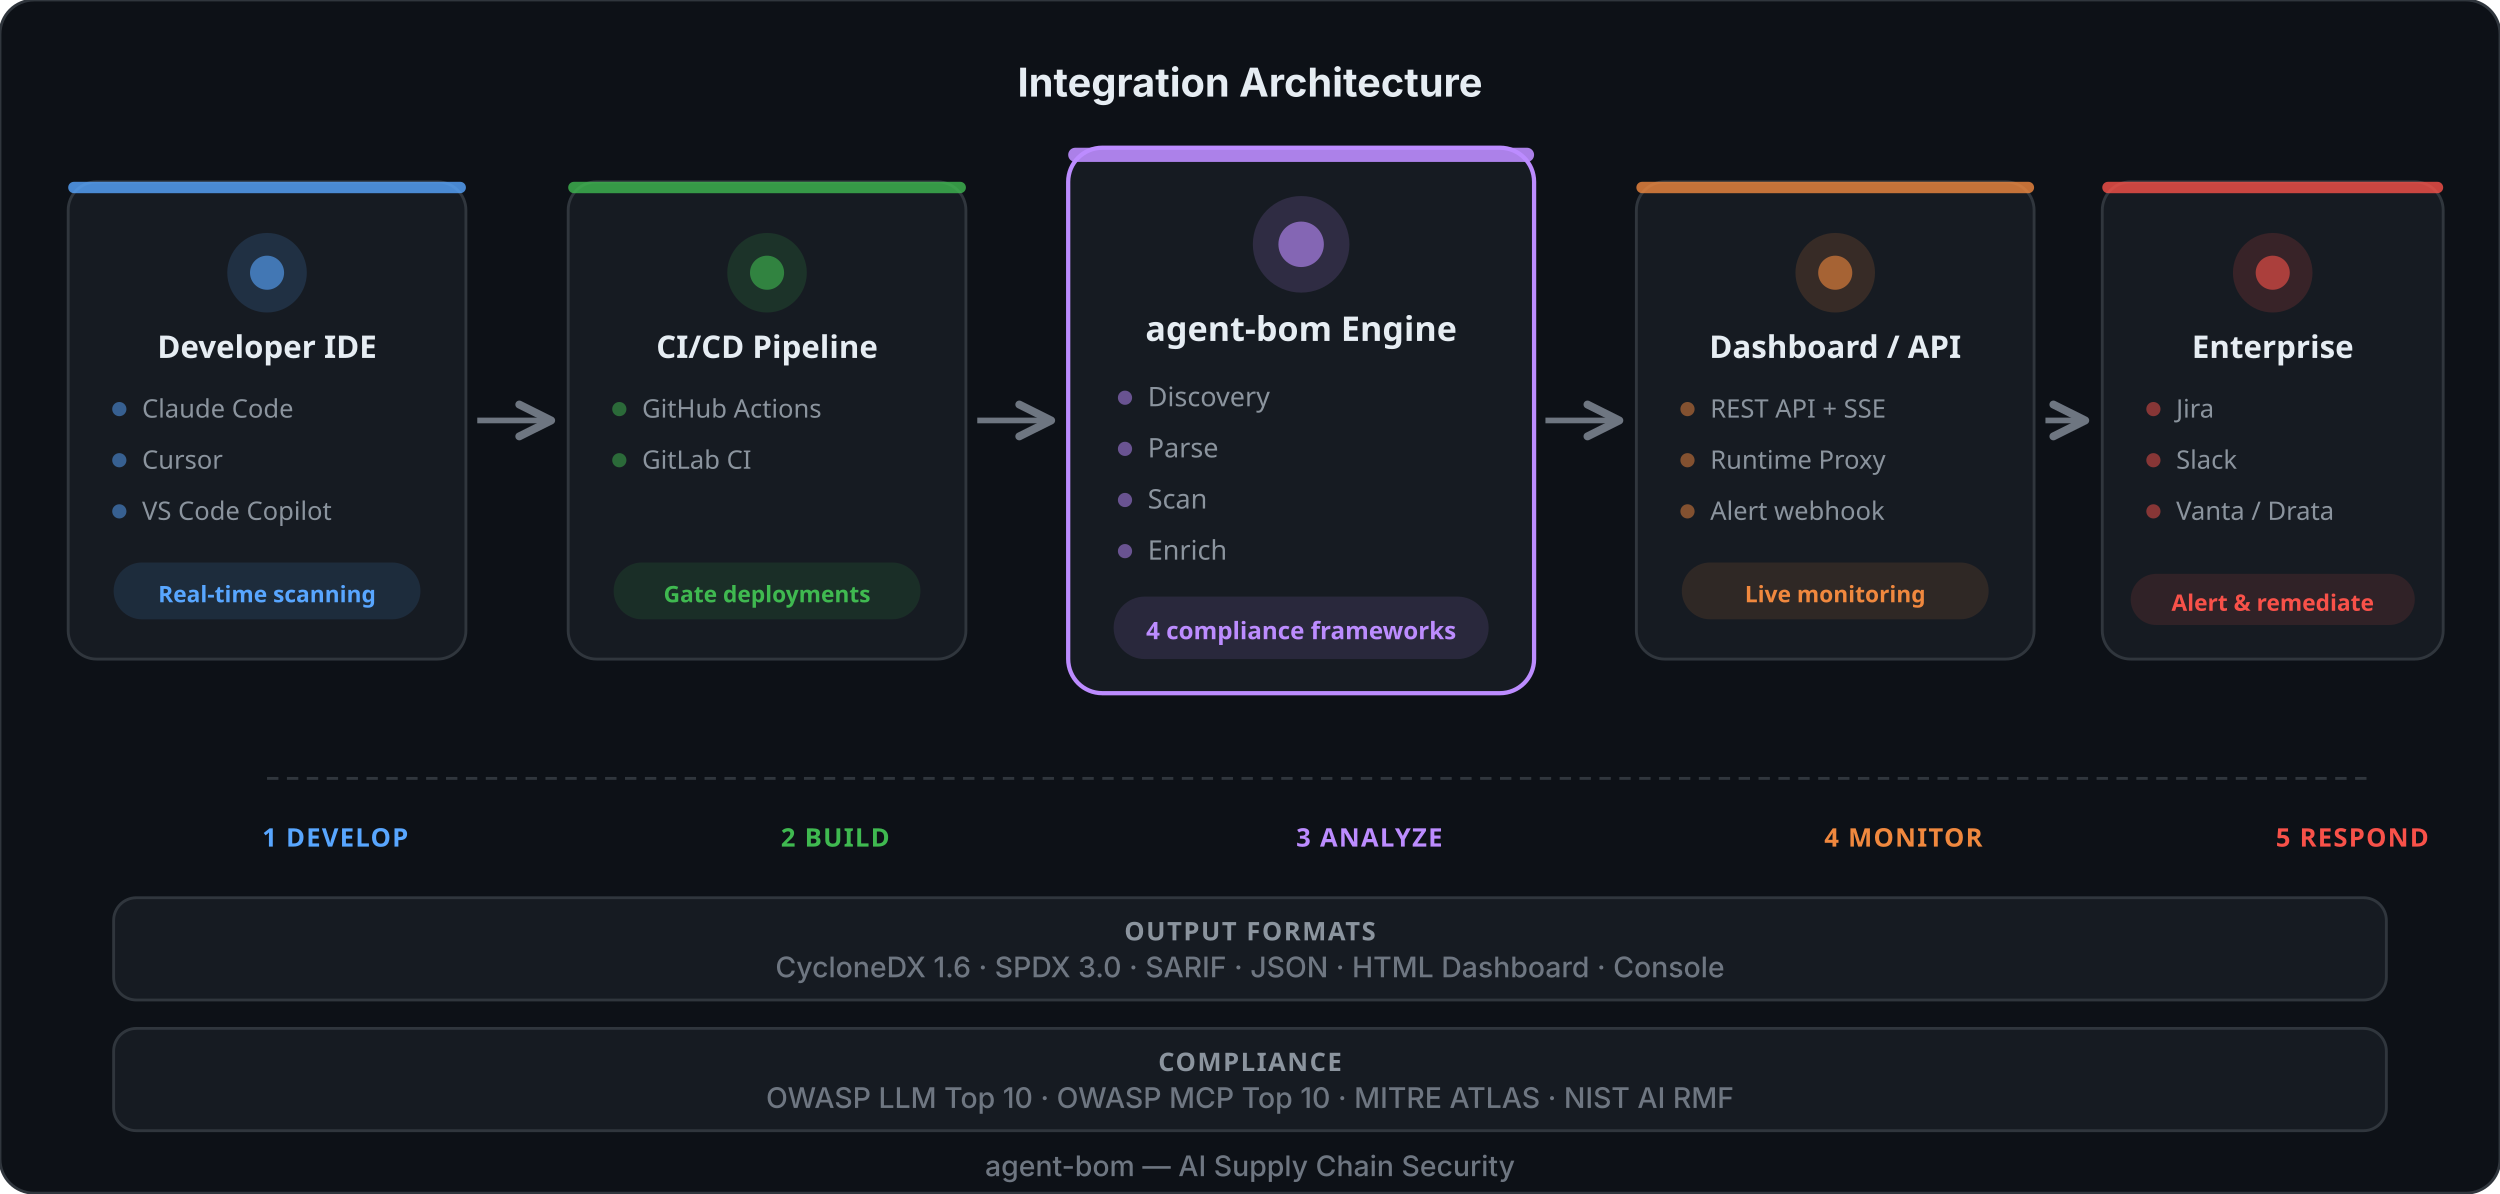
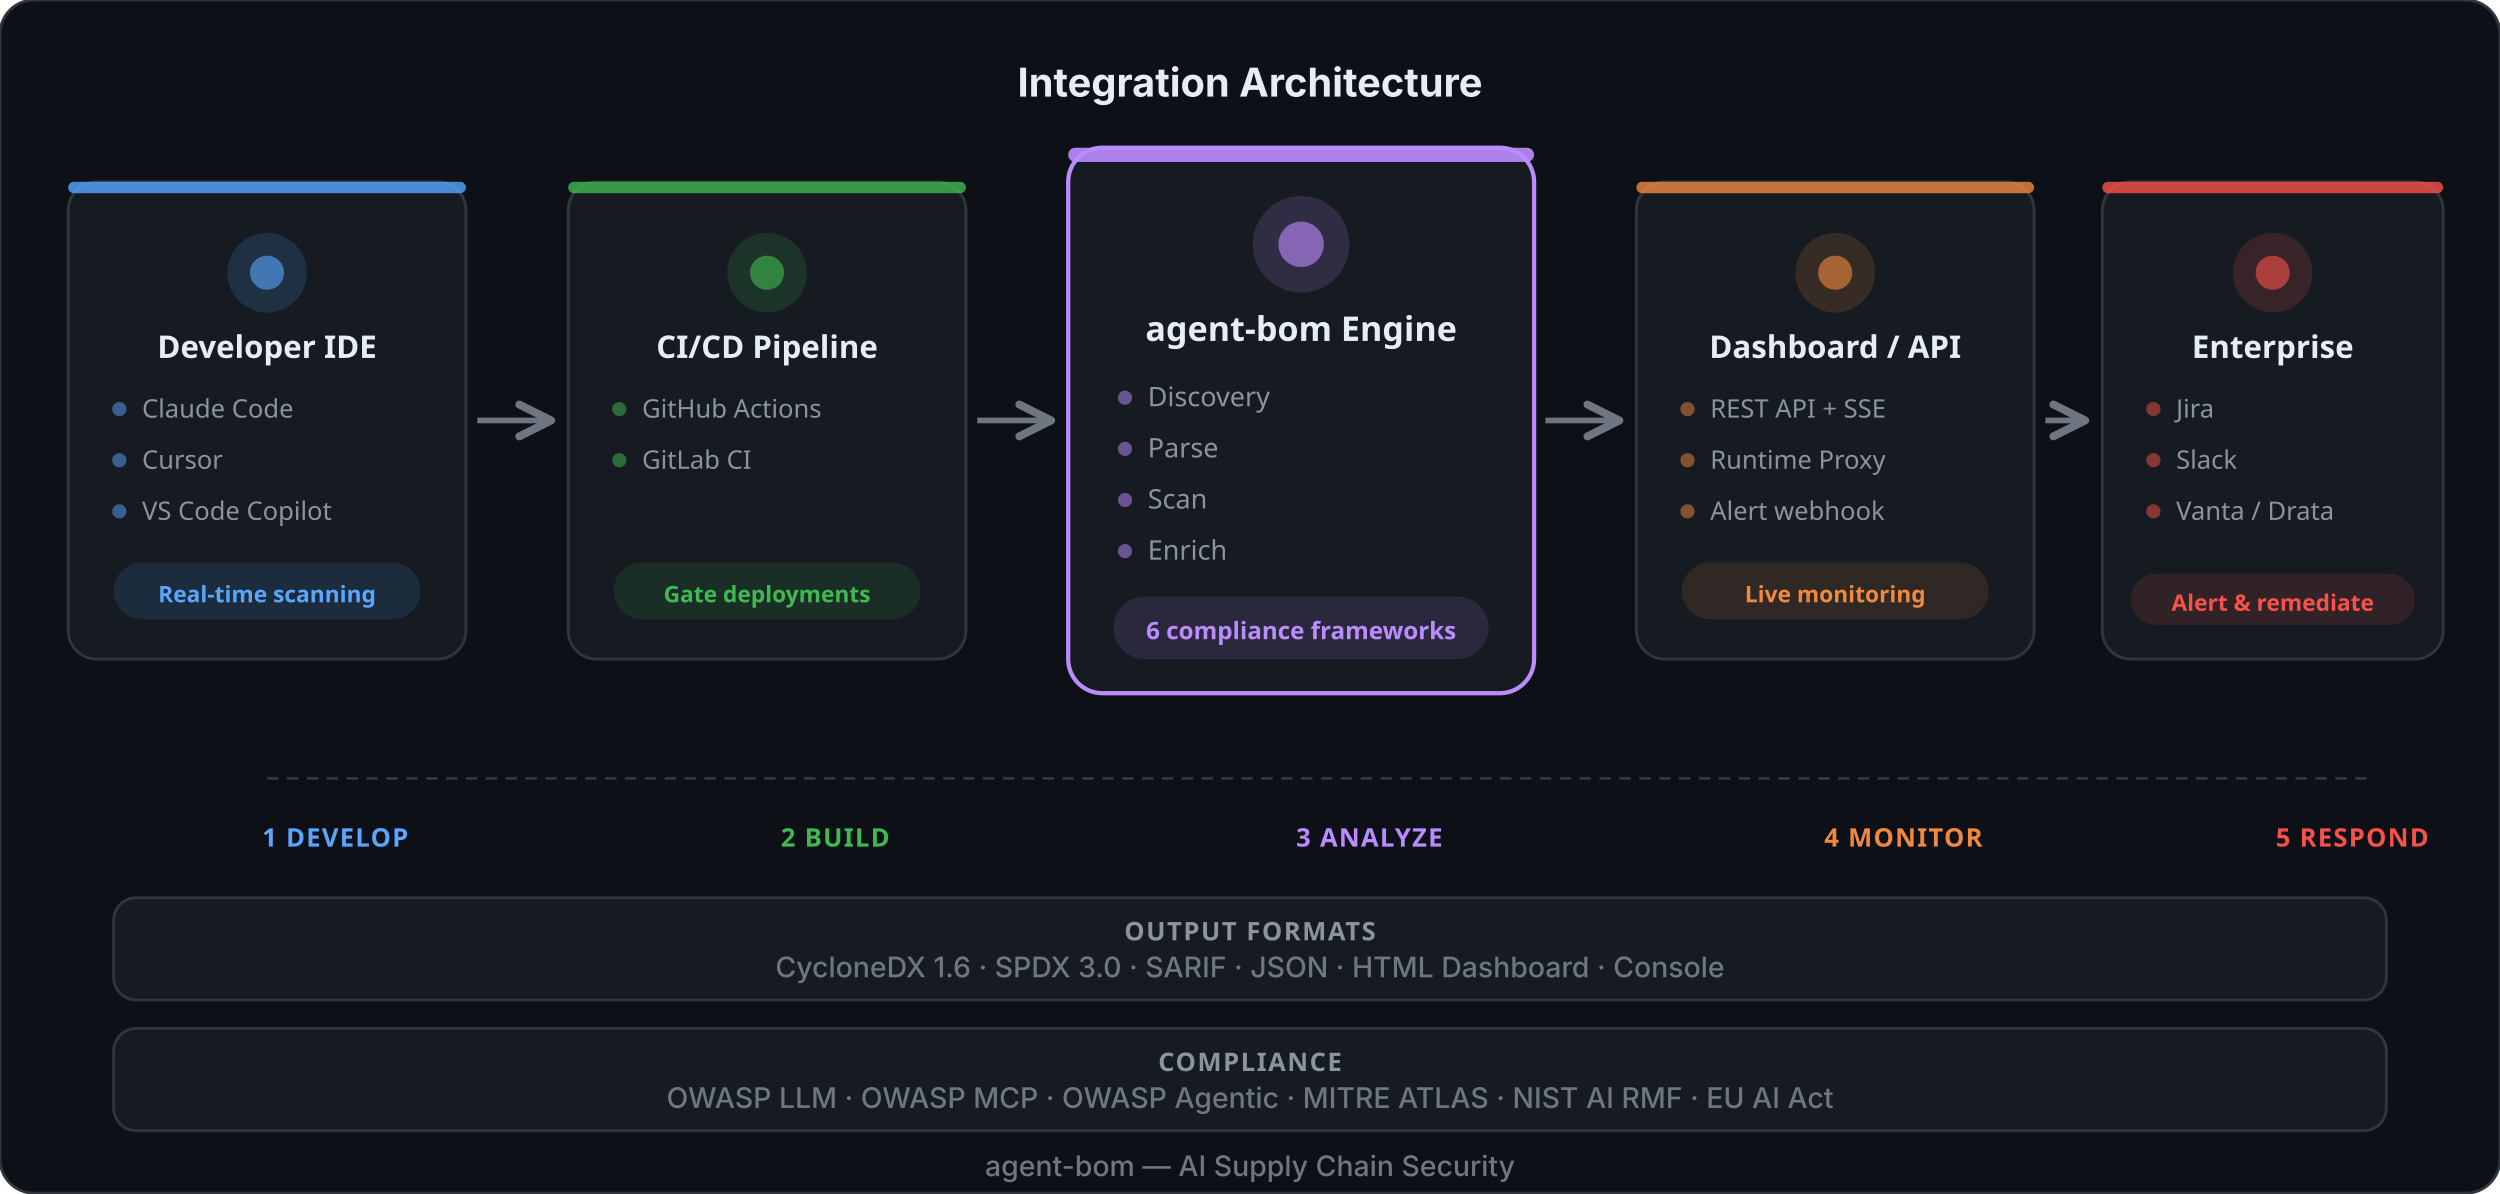
<svg xmlns="http://www.w3.org/2000/svg" viewBox="0 0 880 420" fill="none">
  <style>
    .title { font: 700 14px system-ui, -apple-system, sans-serif; fill: #e6edf3; }
    .node-label { font: 700 11px system-ui, sans-serif; fill: #e6edf3; }
    .node-sub { font: 400 9px system-ui, sans-serif; fill: #8b949e; }
    .node-tag { font: 600 8px system-ui, sans-serif; }
    .engine-label { font: 700 12px system-ui, sans-serif; fill: #e6edf3; }
    .engine-sub { font: 400 9.5px system-ui, sans-serif; fill: #8b949e; }
    .engine-tag { font: 600 8.5px system-ui, sans-serif; }
    .footer { font: 500 10px system-ui, -apple-system, sans-serif; fill: #6e7681; }
  </style>
  <defs>
    <marker id="arrow" viewBox="0 0 10 10" refX="9" refY="5" markerWidth="7" markerHeight="7" orient="auto">
      <path d="M1 1L9 5L1 9" stroke="#6e7681" stroke-width="2" fill="none" stroke-linecap="round" stroke-linejoin="round" />
    </marker>
  </defs>
  <rect width="880" height="420" rx="12" fill="#0d1117" stroke="#30363d" stroke-width="1" />
  <text x="440" y="34" text-anchor="middle" class="title">Integration Architecture</text>
  <g transform="translate(24, 64)">
    <rect width="140" height="168" rx="10" fill="#161b22" stroke="#30363d" stroke-width="1" />
    <rect x="0" y="0" width="140" height="4" rx="2" fill="#58a6ff" opacity="0.8" />
    <circle cx="70" cy="32" r="14" fill="#58a6ff" opacity="0.15" />
    <circle cx="70" cy="32" r="6" fill="#58a6ff" opacity="0.6" />
    <text x="70" y="62" text-anchor="middle" class="node-label">Developer IDE</text>
    <g transform="translate(14, 76)">
      <circle cx="4" cy="4" r="2.5" fill="#58a6ff" opacity="0.5" />
      <text x="12" y="7" class="node-sub">Claude Code</text>
    </g>
    <g transform="translate(14, 94)">
      <circle cx="4" cy="4" r="2.5" fill="#58a6ff" opacity="0.5" />
      <text x="12" y="7" class="node-sub">Cursor</text>
    </g>
    <g transform="translate(14, 112)">
      <circle cx="4" cy="4" r="2.5" fill="#58a6ff" opacity="0.5" />
      <text x="12" y="7" class="node-sub">VS Code Copilot</text>
    </g>
    <rect x="16" y="134" width="108" height="20" rx="10" fill="#58a6ff" opacity="0.12" />
    <text x="70" y="148" text-anchor="middle" class="node-tag" fill="#58a6ff">Real-time scanning</text>
  </g>
  <line x1="168" y1="148" x2="194" y2="148" stroke="#6e7681" stroke-width="2" marker-end="url(#arrow)" />
  <g transform="translate(200, 64)">
    <rect width="140" height="168" rx="10" fill="#161b22" stroke="#30363d" stroke-width="1" />
    <rect x="0" y="0" width="140" height="4" rx="2" fill="#3fb950" opacity="0.8" />
    <circle cx="70" cy="32" r="14" fill="#3fb950" opacity="0.15" />
    <circle cx="70" cy="32" r="6" fill="#3fb950" opacity="0.6" />
    <text x="70" y="62" text-anchor="middle" class="node-label">CI/CD Pipeline</text>
    <g transform="translate(14, 76)">
      <circle cx="4" cy="4" r="2.5" fill="#3fb950" opacity="0.5" />
      <text x="12" y="7" class="node-sub">GitHub Actions</text>
    </g>
    <g transform="translate(14, 94)">
      <circle cx="4" cy="4" r="2.5" fill="#3fb950" opacity="0.5" />
      <text x="12" y="7" class="node-sub">GitLab CI</text>
    </g>
    <rect x="16" y="134" width="108" height="20" rx="10" fill="#3fb950" opacity="0.12" />
    <text x="70" y="148" text-anchor="middle" class="node-tag" fill="#3fb950">Gate deployments</text>
  </g>
  <line x1="344" y1="148" x2="370" y2="148" stroke="#6e7681" stroke-width="2" marker-end="url(#arrow)" />
  <g transform="translate(376, 52)">
    <rect width="164" height="192" rx="12" fill="#161b22" stroke="#bc8cff" stroke-width="1.5" opacity="1" />
    <rect x="0" y="0" width="164" height="5" rx="2.5" fill="#bc8cff" opacity="0.9" />
    <circle cx="82" cy="34" r="17" fill="#bc8cff" opacity="0.15" />
    <circle cx="82" cy="34" r="8" fill="#bc8cff" opacity="0.6" />
    <text x="82" y="68" text-anchor="middle" class="engine-label">agent-bom Engine</text>
    <g transform="translate(16, 84)">
      <circle cx="4" cy="4" r="2.5" fill="#bc8cff" opacity="0.5" />
      <text x="12" y="7" class="engine-sub">Discovery</text>
    </g>
    <g transform="translate(16, 102)">
      <circle cx="4" cy="4" r="2.5" fill="#bc8cff" opacity="0.5" />
      <text x="12" y="7" class="engine-sub">Parse</text>
    </g>
    <g transform="translate(16, 120)">
      <circle cx="4" cy="4" r="2.5" fill="#bc8cff" opacity="0.5" />
      <text x="12" y="7" class="engine-sub">Scan</text>
    </g>
    <g transform="translate(16, 138)">
      <circle cx="4" cy="4" r="2.5" fill="#bc8cff" opacity="0.5" />
      <text x="12" y="7" class="engine-sub">Enrich</text>
    </g>
    <rect x="16" y="158" width="132" height="22" rx="11" fill="#bc8cff" opacity="0.12" />
-     <text x="82" y="173" text-anchor="middle" class="engine-tag" fill="#bc8cff">4 compliance frameworks</text>
+     <text x="82" y="173" text-anchor="middle" class="engine-tag" fill="#bc8cff">6 compliance frameworks</text>
  </g>
  <line x1="544" y1="148" x2="570" y2="148" stroke="#6e7681" stroke-width="2" marker-end="url(#arrow)" />
  <g transform="translate(576, 64)">
    <rect width="140" height="168" rx="10" fill="#161b22" stroke="#30363d" stroke-width="1" />
    <rect x="0" y="0" width="140" height="4" rx="2" fill="#f0883e" opacity="0.8" />
    <circle cx="70" cy="32" r="14" fill="#f0883e" opacity="0.15" />
    <circle cx="70" cy="32" r="6" fill="#f0883e" opacity="0.6" />
    <text x="70" y="62" text-anchor="middle" class="node-label">Dashboard / API</text>
    <g transform="translate(14, 76)">
      <circle cx="4" cy="4" r="2.5" fill="#f0883e" opacity="0.5" />
      <text x="12" y="7" class="node-sub">REST API + SSE</text>
    </g>
    <g transform="translate(14, 94)">
      <circle cx="4" cy="4" r="2.5" fill="#f0883e" opacity="0.5" />
      <text x="12" y="7" class="node-sub">Runtime Proxy</text>
    </g>
    <g transform="translate(14, 112)">
      <circle cx="4" cy="4" r="2.5" fill="#f0883e" opacity="0.5" />
      <text x="12" y="7" class="node-sub">Alert webhook</text>
    </g>
    <rect x="16" y="134" width="108" height="20" rx="10" fill="#f0883e" opacity="0.12" />
    <text x="70" y="148" text-anchor="middle" class="node-tag" fill="#f0883e">Live monitoring</text>
  </g>
  <line x1="720" y1="148" x2="734" y2="148" stroke="#6e7681" stroke-width="2" marker-end="url(#arrow)" />
  <g transform="translate(740, 64)">
    <rect width="120" height="168" rx="10" fill="#161b22" stroke="#30363d" stroke-width="1" />
    <rect x="0" y="0" width="120" height="4" rx="2" fill="#f85149" opacity="0.8" />
    <circle cx="60" cy="32" r="14" fill="#f85149" opacity="0.15" />
    <circle cx="60" cy="32" r="6" fill="#f85149" opacity="0.6" />
    <text x="60" y="62" text-anchor="middle" class="node-label">Enterprise</text>
    <g transform="translate(14, 76)">
      <circle cx="4" cy="4" r="2.5" fill="#f85149" opacity="0.5" />
      <text x="12" y="7" class="node-sub">Jira</text>
    </g>
    <g transform="translate(14, 94)">
      <circle cx="4" cy="4" r="2.5" fill="#f85149" opacity="0.5" />
      <text x="12" y="7" class="node-sub">Slack</text>
    </g>
    <g transform="translate(14, 112)">
      <circle cx="4" cy="4" r="2.5" fill="#f85149" opacity="0.5" />
      <text x="12" y="7" class="node-sub">Vanta / Drata</text>
    </g>
    <rect x="10" y="138" width="100" height="18" rx="9" fill="#f85149" opacity="0.12" />
    <text x="60" y="151" text-anchor="middle" class="node-tag" fill="#f85149">Alert &amp; remediate</text>
  </g>
  <g transform="translate(24, 260)">
    <line x1="70" y1="14" x2="810" y2="14" stroke="#30363d" stroke-width="1" stroke-dasharray="4 3" />
    <text x="94" y="38" text-anchor="middle" font-family="system-ui, sans-serif" font-size="9" font-weight="600" fill="#58a6ff" letter-spacing="0.05em">1 DEVELOP</text>
    <text x="270" y="38" text-anchor="middle" font-family="system-ui, sans-serif" font-size="9" font-weight="600" fill="#3fb950" letter-spacing="0.05em">2 BUILD</text>
    <text x="458" y="38" text-anchor="middle" font-family="system-ui, sans-serif" font-size="9" font-weight="600" fill="#bc8cff" letter-spacing="0.05em">3 ANALYZE</text>
    <text x="646" y="38" text-anchor="middle" font-family="system-ui, sans-serif" font-size="9" font-weight="600" fill="#f0883e" letter-spacing="0.05em">4 MONITOR</text>
    <text x="804" y="38" text-anchor="middle" font-family="system-ui, sans-serif" font-size="9" font-weight="600" fill="#f85149" letter-spacing="0.05em">5 RESPOND</text>
  </g>
  <g transform="translate(40, 316)">
    <rect width="800" height="36" rx="8" fill="#161b22" stroke="#30363d" stroke-width="1" />
    <text x="400" y="15" text-anchor="middle" font-family="system-ui, sans-serif" font-size="9" font-weight="700" fill="#8b949e" letter-spacing="0.06em">OUTPUT FORMATS</text>
    <text x="400" y="28" text-anchor="middle" class="footer">CycloneDX 1.6  ·  SPDX 3.0  ·  SARIF  ·  JSON  ·  HTML Dashboard  ·  Console</text>
  </g>
  <g transform="translate(40, 362)">
    <rect width="800" height="36" rx="8" fill="#161b22" stroke="#30363d" stroke-width="1" />
    <text x="400" y="15" text-anchor="middle" font-family="system-ui, sans-serif" font-size="9" font-weight="700" fill="#8b949e" letter-spacing="0.06em">COMPLIANCE</text>
-     <text x="400" y="28" text-anchor="middle" class="footer">OWASP LLM Top 10  ·  OWASP MCP Top 10  ·  MITRE ATLAS  ·  NIST AI RMF</text>
+     <text x="400" y="28" text-anchor="middle" class="footer">OWASP LLM  ·  OWASP MCP  ·  OWASP Agentic  ·  MITRE ATLAS  ·  NIST AI RMF  ·  EU AI Act</text>
  </g>
  <text x="440" y="414" text-anchor="middle" class="footer">agent-bom — AI Supply Chain Security</text>
</svg>
